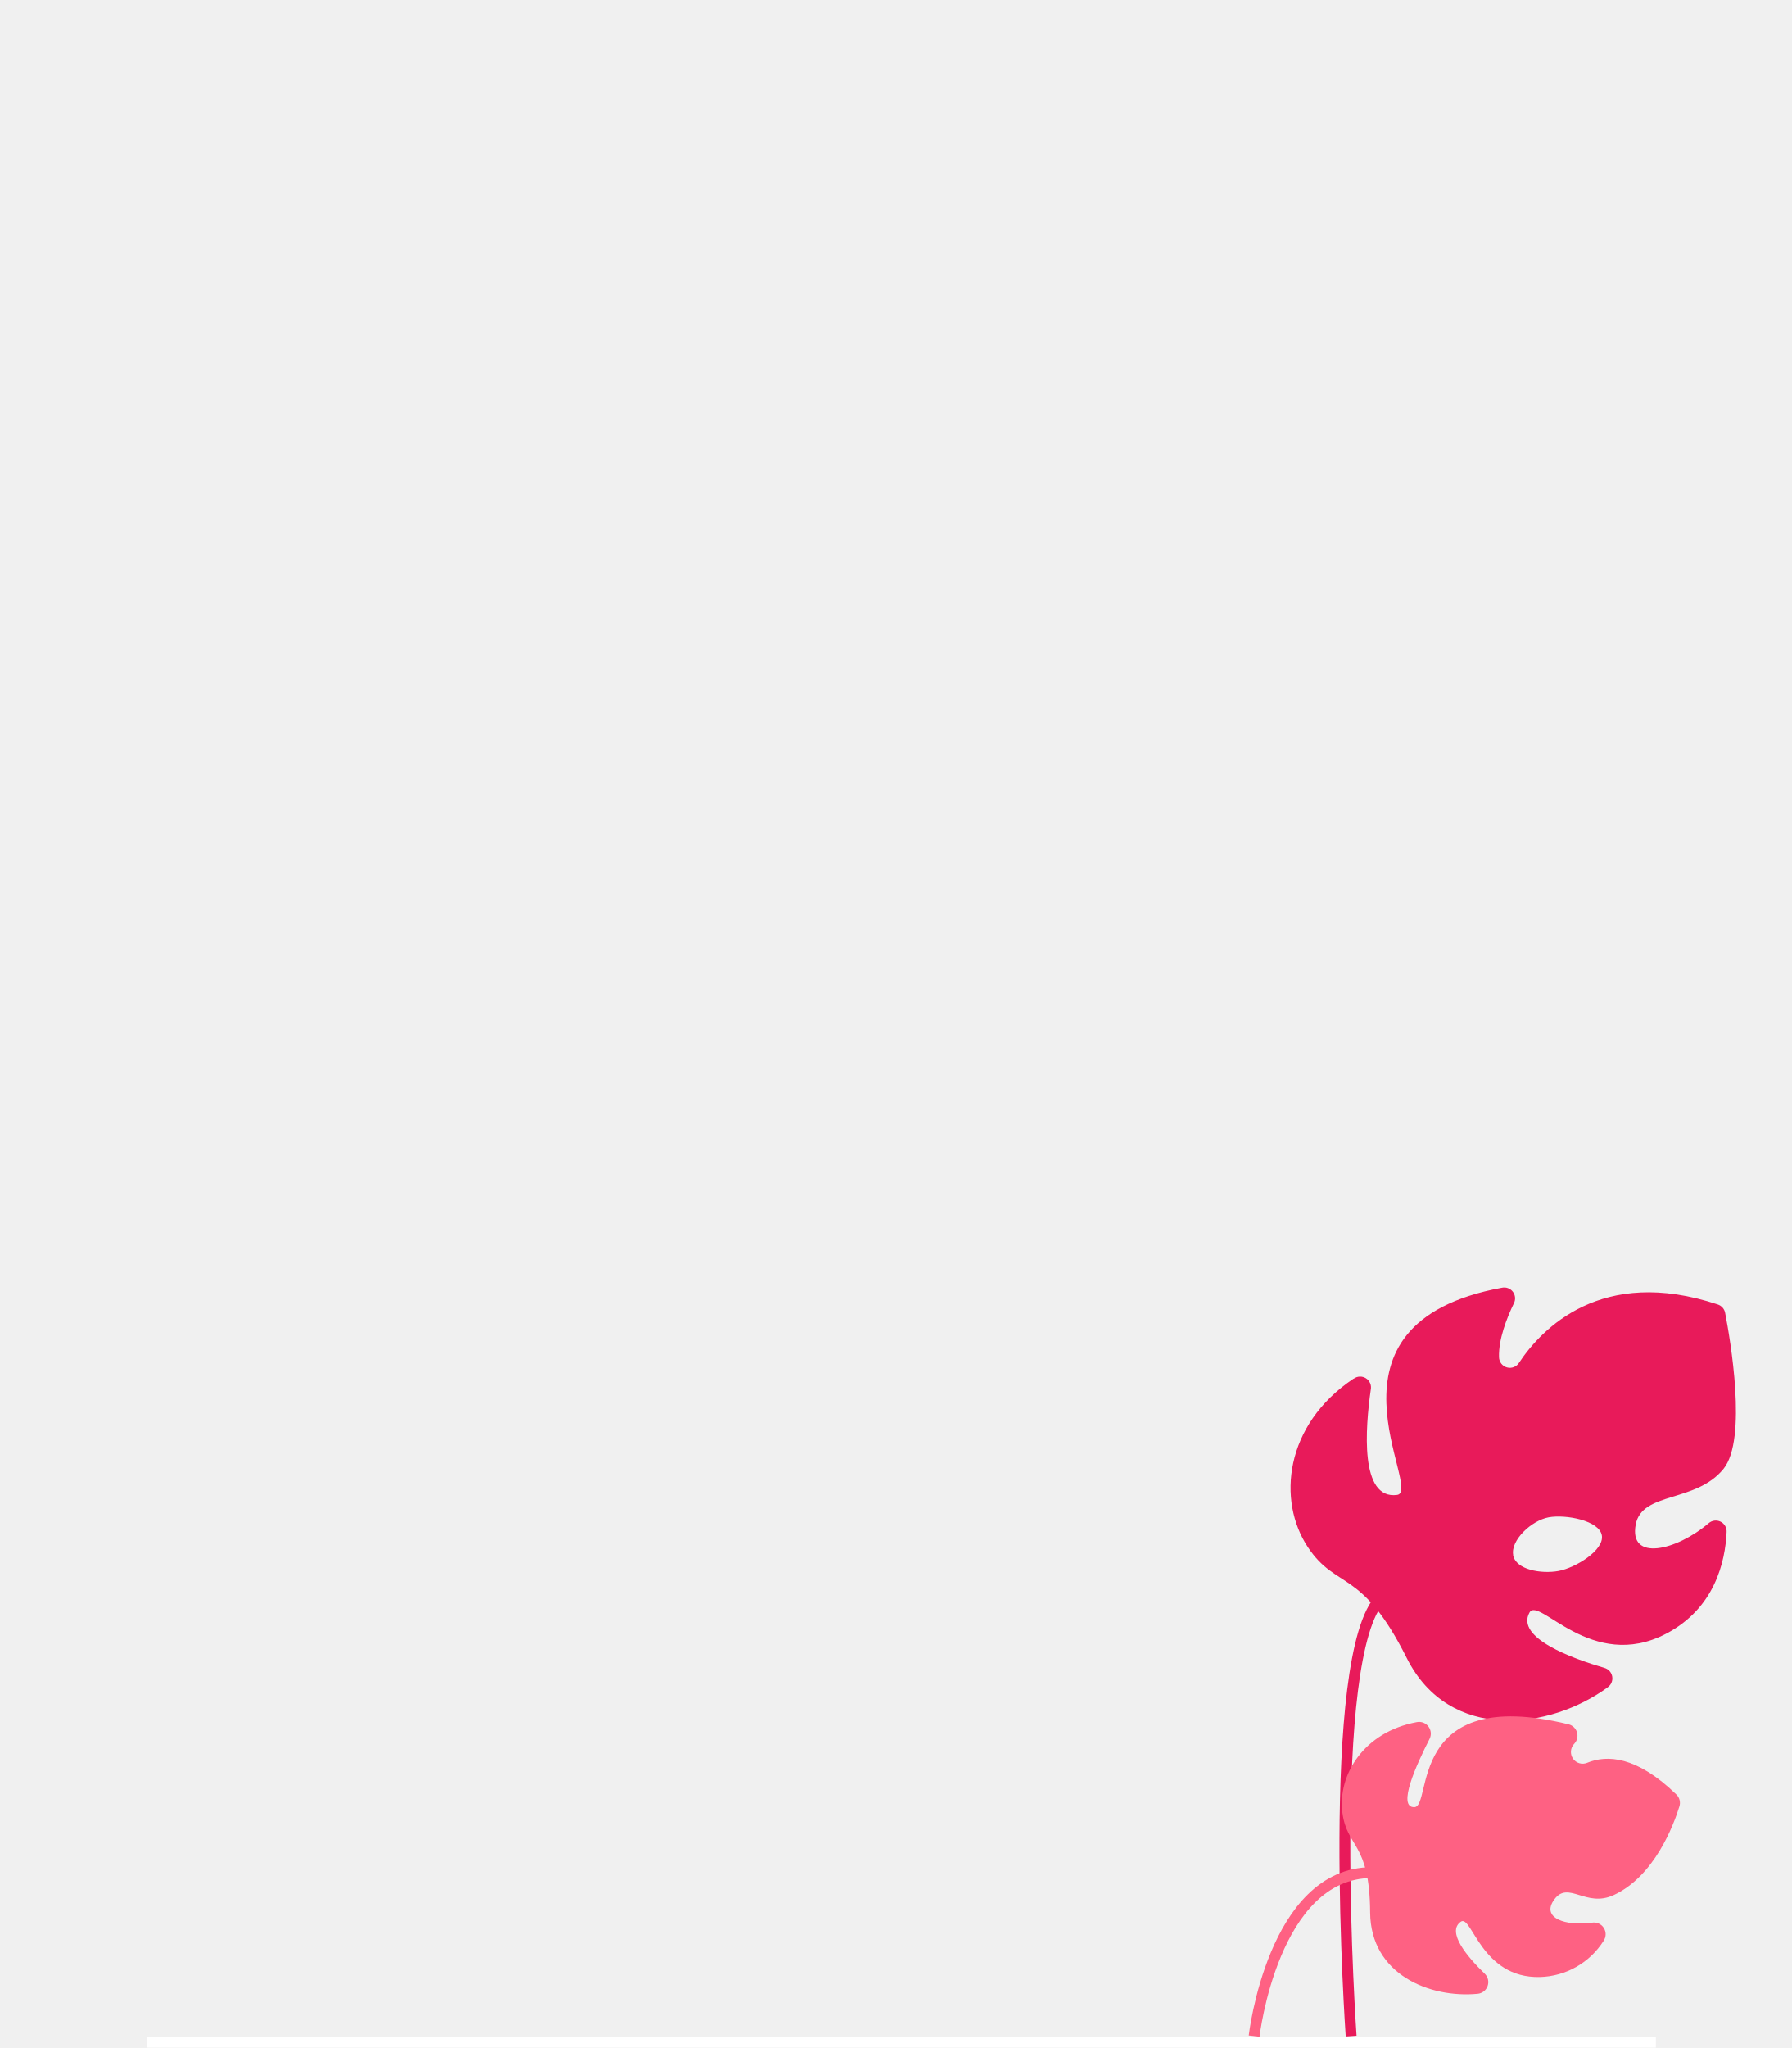
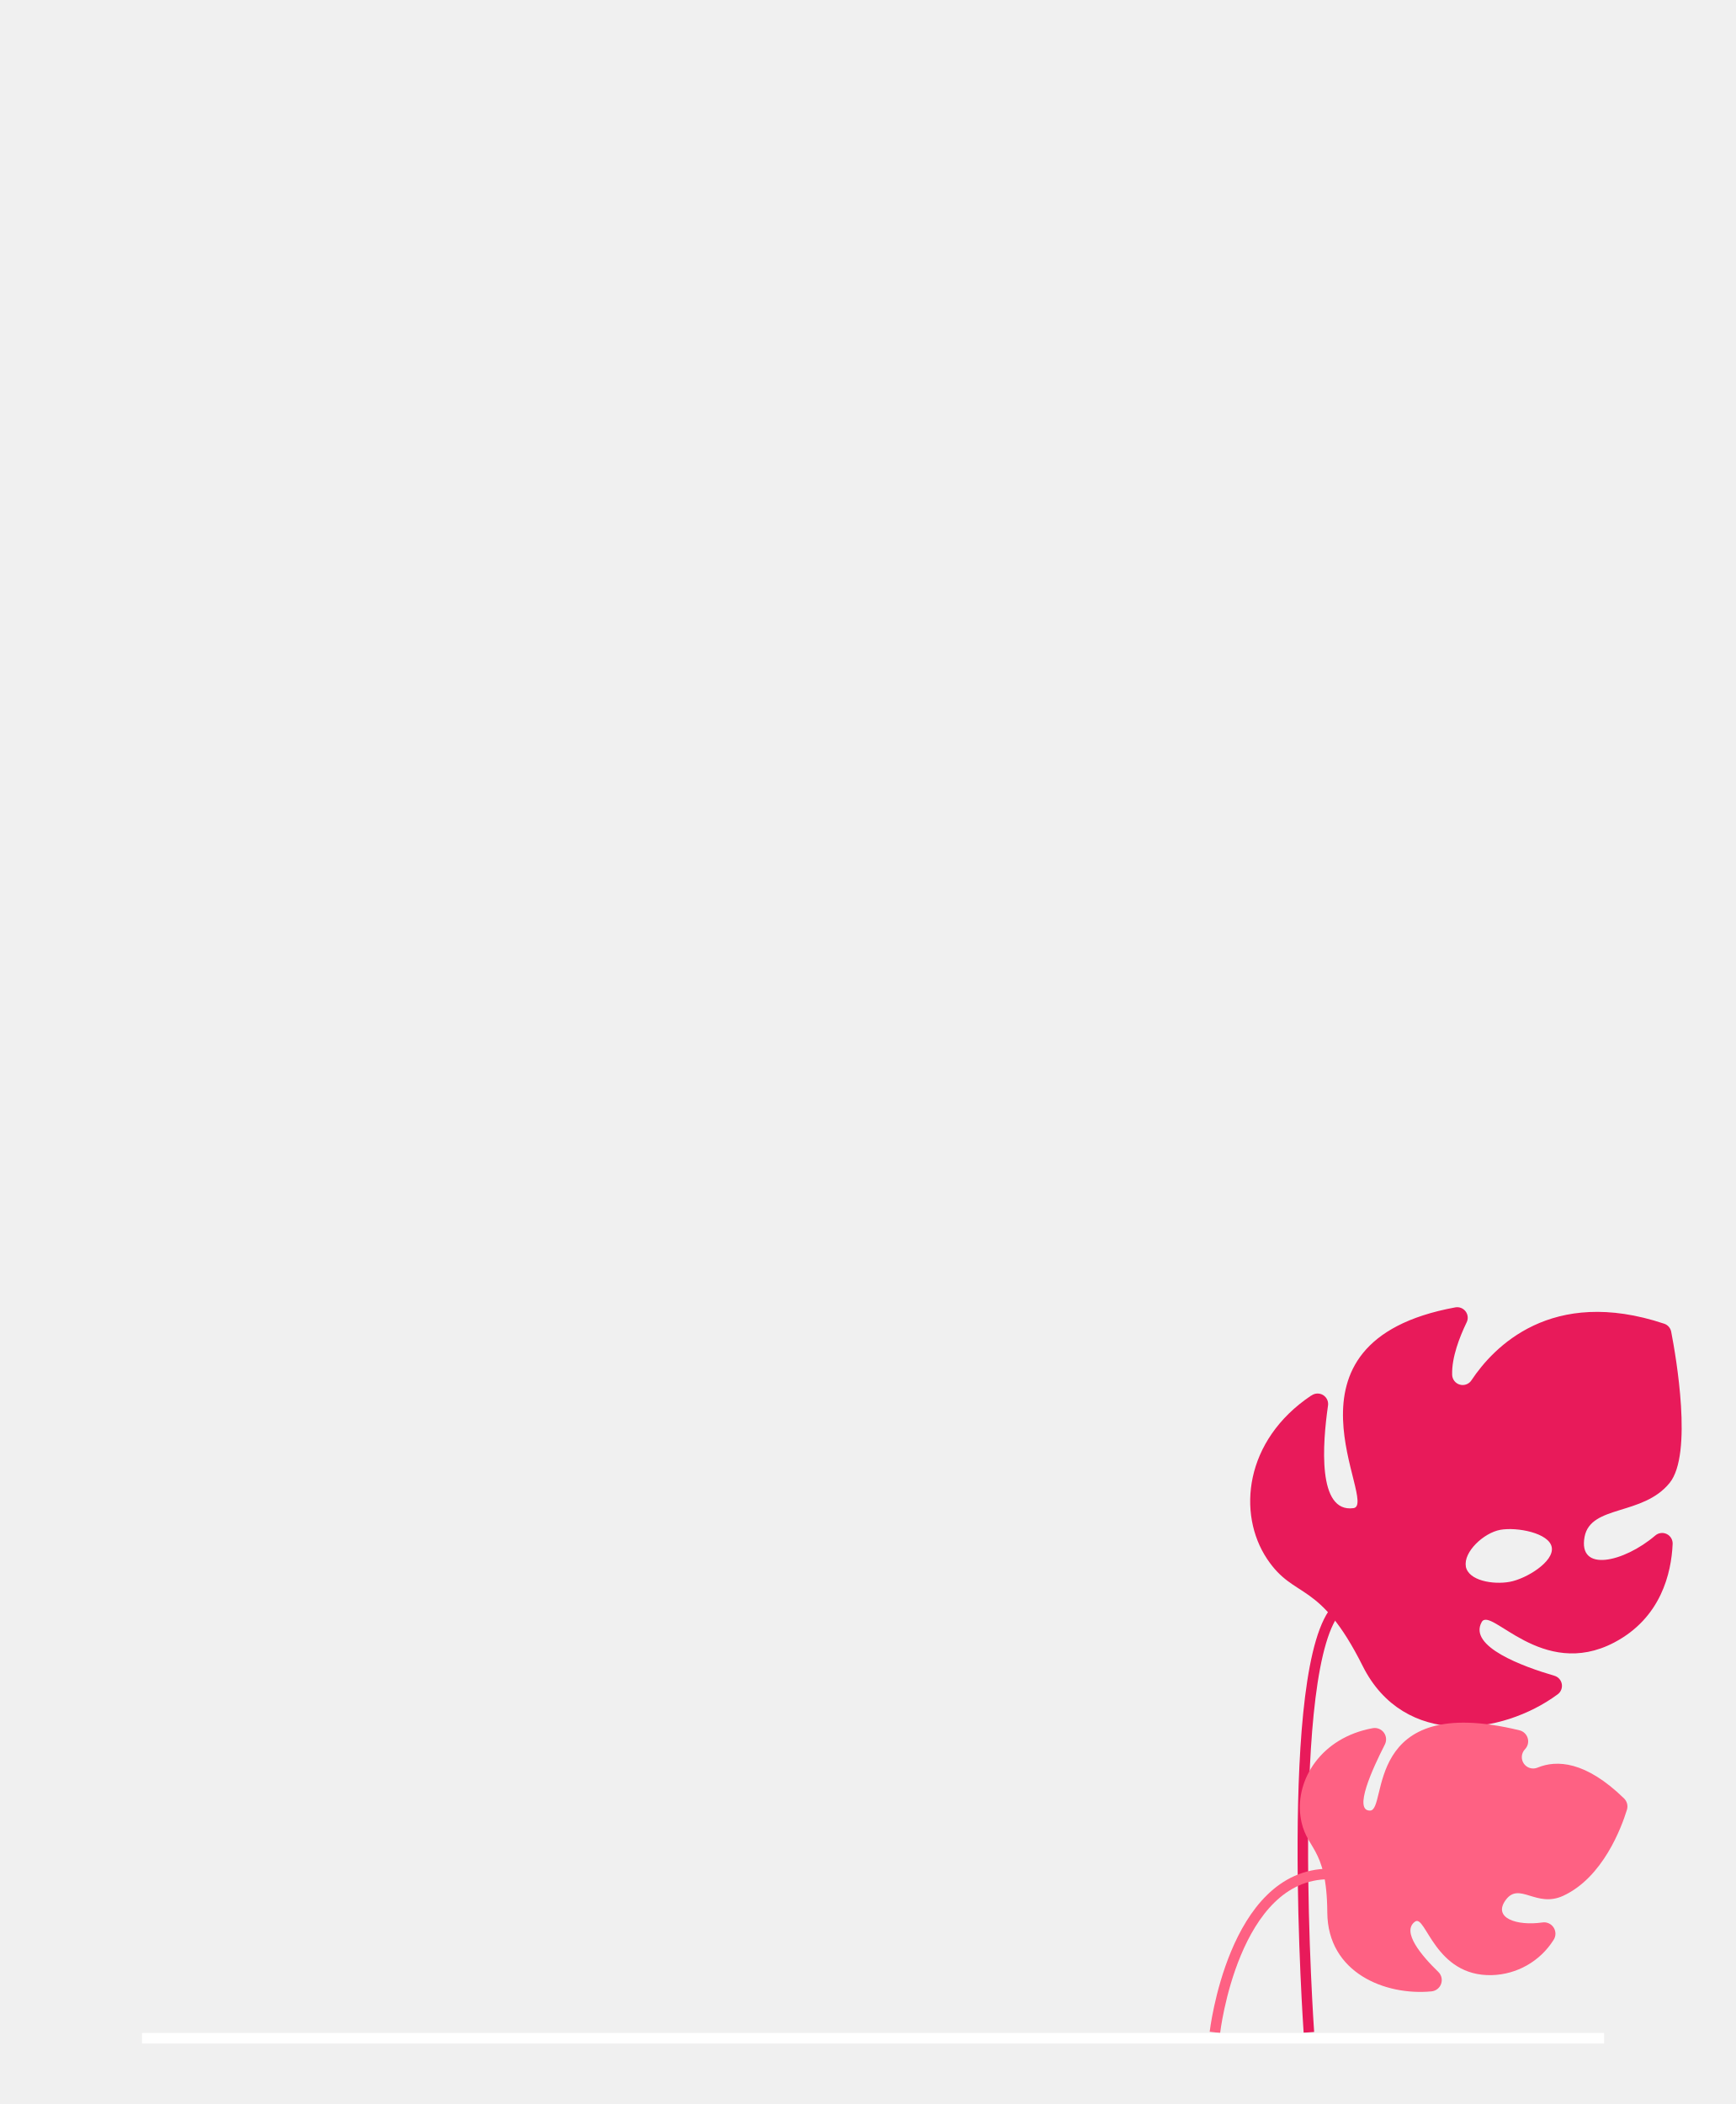
- <svg xmlns="http://www.w3.org/2000/svg" width="350" height="400" viewBox="0 0 330 175" fill="none">
+ <svg xmlns="http://www.w3.org/2000/svg" width="330" height="400" viewBox="0 0 330 175" fill="none">
  <defs>
    <path id="moveSuitcase" d="M157.174 49.082C181.364 39.842 186.974 33.242 186.594 28.642C185.354 13.512 116.904 -10.138 74.174 22.082C71.244 24.292 42.514 46.602 45.174 76.082C48.714 115.262 105.004 137.232 120.874 143.432C174.524 164.372 215.304 152.222 222.654 170.612C225.544 177.862 223.434 190.302 201.174 213.082" fill="none" stroke="#000" stroke-miterlimit="10" />
  </defs>
  <g id="leaf1">
    <path d="M249.34 152.82C249.665 152.58 250.054 152.444 250.458 152.43C250.861 152.415 251.26 152.524 251.601 152.74C251.942 152.956 252.209 153.271 252.368 153.642C252.526 154.013 252.569 154.424 252.49 154.82C251.49 161.82 250.42 175.15 257.34 174.22C262.28 173.56 240.69 142.69 276.66 136.06C277.032 135.982 277.418 136.011 277.773 136.145C278.129 136.278 278.439 136.51 278.667 136.813C278.896 137.116 279.034 137.478 279.064 137.856C279.095 138.235 279.017 138.614 278.84 138.95C277.52 141.69 276.01 145.56 276.11 148.85C276.118 149.283 276.266 149.702 276.533 150.044C276.8 150.386 277.171 150.632 277.589 150.744C278.008 150.857 278.452 150.831 278.854 150.67C279.256 150.508 279.595 150.221 279.82 149.85C283.92 143.7 294.92 131.99 316.41 139.15C316.753 139.261 317.059 139.463 317.297 139.734C317.535 140.005 317.695 140.335 317.76 140.69C318.69 145.49 321.89 163.93 317.47 169.41C312.38 175.72 302.47 173.55 301.29 179.66C299.99 186.57 308.8 184.48 314.71 179.44C315.008 179.177 315.377 179.008 315.77 178.956C316.164 178.903 316.565 178.969 316.921 179.145C317.277 179.321 317.573 179.599 317.77 179.943C317.968 180.288 318.058 180.684 318.03 181.08C317.78 186.53 315.85 195.08 306.91 199.77C293.13 206.98 283.43 192.77 281.72 195.89C279.13 200.55 289.66 204.36 295.5 206.07C295.871 206.168 296.206 206.371 296.465 206.654C296.725 206.938 296.896 207.29 296.961 207.669C297.025 208.047 296.979 208.436 296.828 208.789C296.677 209.143 296.428 209.445 296.11 209.66C285.59 217.4 266.98 219.94 259.11 204.25C250.81 187.66 246.18 191.76 240.92 183.87C235.21 175.3 236.59 161.33 249.3 152.82H249.34ZM278.7 185.29C279.2 188.02 283.9 188.8 287.05 188.23C290.2 187.66 295.52 184.4 295.05 181.67C294.58 178.94 288.43 177.77 285.27 178.34C282.11 178.91 278.22 182.56 278.72 185.29" fill="#E81A5A">
      <animateTransform attributeName="transform" type="rotate" values="0 255 180; -3 255 180; 2 255 180; -1 255 180; 1 255 180; 0 255 180" keySplines=".19,.88,.68,.96;                     .19,.88,.68,.96;                     .19,.88,.68,.96;                     .19,.88,.68,.96;                     .19,.88,.68,.96" dur="3s" repeatCount="indefinite" />
    </path>
    <path d="M248.87 273.88C248.87 273.88 243.96 203.61 254.41 193.16" stroke="#E81A5A" stroke-width="2" stroke-miterlimit="10" />
  </g>
  <g id="clouds" style="opacity: 0" transform="translate(50, 0)">
    <path d="M51.31 23.72H91.08" stroke="white" stroke-width="2" stroke-miterlimit="10" stroke-linecap="round" />
    <path d="M71.09 13.45H43.73C43.73 10.161 42.424 7.007 40.098 4.682C37.773 2.356 34.619 1.05 31.33 1.05C28.041 1.05 24.887 2.356 22.562 4.682C20.236 7.007 18.93 10.161 18.93 13.45H1" stroke="white" stroke-width="2" stroke-miterlimit="10" stroke-linecap="round" />
    <path d="M79.35 13.45H101.55" stroke="white" stroke-width="2" stroke-miterlimit="10" stroke-linecap="round" />
    <path d="M258 91.28H297.78" stroke="white" stroke-width="2" stroke-miterlimit="10" stroke-linecap="round" />
    <path d="M286.05 81H308.25" stroke="white" stroke-width="2" stroke-miterlimit="10" stroke-linecap="round" />
    <path d="M221.64 65H202.19C202.068 56.896 199.175 49.078 193.994 42.846C188.812 36.614 181.654 32.344 173.708 30.744C165.763 29.144 157.51 30.312 150.32 34.054C143.131 37.795 137.439 43.885 134.19 51.31C130.247 49.121 125.809 47.982 121.3 48C115.938 48.018 110.705 49.649 106.282 52.681C101.859 55.713 98.451 60.005 96.5 65H81.35C78.565 65 75.894 66.106 73.925 68.075C71.956 70.044 70.85 72.715 70.85 75.5C70.85 78.285 71.956 80.956 73.925 82.925C75.894 84.894 78.565 86 81.35 86H221.65C224.435 86 227.105 84.894 229.075 82.925C231.044 80.956 232.15 78.285 232.15 75.5C232.15 72.715 231.044 70.044 229.075 68.075C227.105 66.106 224.435 65 221.65 65" fill="white" />
    <animate attributeType="CSS" attributeName="opacity" to="1" dur="0.5s" begin="3.8s" fill="freeze" />
    <animateTransform id="translateClouds" attributeName="transform" type="translate" to="0,0" dur="0.3s" begin="3.7s" fill="freeze" />
    <animateTransform id="cloudsTranslateToTop" attributeName="transform" type="translate" to="0,-100" dur="0.5s" begin="moveSuitCase.begin + 0.6s" fill="freeze" />
    <animate attributeType="CSS" attributeName="opacity" to="0" dur="0.1s" begin="cloudsTranslateToTop.begin + 0.1s" fill="freeze" />
  </g>
  <g id="suitcase" transform="scale(0,0)">
    <g transform="translate(-70,-185)">
      <path d="M105.76 247.09C106.695 247.087 107.592 246.715 108.253 246.053C108.915 245.392 109.287 244.495 109.29 243.56V238.49C109.29 237.554 108.918 236.656 108.256 235.994C107.594 235.332 106.696 234.96 105.76 234.96C104.824 234.96 103.926 235.332 103.264 235.994C102.602 236.656 102.23 237.554 102.23 238.49V243.56C102.235 244.495 102.609 245.389 103.27 246.05C103.931 246.711 104.825 247.085 105.76 247.09Z" fill="#A67EE5" />
      <path d="M105.76 247.09C106.695 247.087 107.592 246.715 108.253 246.053C108.915 245.392 109.287 244.495 109.29 243.56V238.49C109.29 237.554 108.918 236.656 108.256 235.994C107.594 235.332 106.696 234.96 105.76 234.96C104.824 234.96 103.926 235.332 103.264 235.994C102.602 236.656 102.23 237.554 102.23 238.49V243.56C102.235 244.495 102.609 245.389 103.27 246.05C103.931 246.711 104.825 247.085 105.76 247.09V247.09Z" stroke="white" stroke-width="2" stroke-miterlimit="10" />
      <path d="M30.22 247.09C31.155 247.087 32.052 246.715 32.713 246.053C33.375 245.392 33.747 244.495 33.75 243.56V238.49C33.75 237.554 33.378 236.656 32.716 235.994C32.054 235.332 31.156 234.96 30.22 234.96C29.284 234.96 28.386 235.332 27.724 235.994C27.062 236.656 26.69 237.554 26.69 238.49V243.56C26.693 244.495 27.065 245.392 27.727 246.053C28.388 246.715 29.285 247.087 30.22 247.09Z" fill="#A67EE5" />
      <path d="M30.22 247.09C31.155 247.087 32.052 246.715 32.713 246.053C33.375 245.392 33.747 244.495 33.75 243.56V238.49C33.75 237.554 33.378 236.656 32.716 235.994C32.054 235.332 31.156 234.96 30.22 234.96C29.284 234.96 28.386 235.332 27.724 235.994C27.062 236.656 26.69 237.554 26.69 238.49V243.56C26.693 244.495 27.065 245.392 27.727 246.053C28.388 246.715 29.285 247.087 30.22 247.09V247.09Z" stroke="white" stroke-width="2" stroke-miterlimit="10" />
      <path d="M24.79 238.5H99.29C102.298 238.492 105.18 237.294 107.307 235.167C109.434 233.04 110.632 230.158 110.64 227.15V161.07C110.632 158.062 109.434 155.18 107.307 153.053C105.18 150.926 102.298 149.728 99.29 149.72H24.79C21.782 149.728 18.9 150.926 16.773 153.053C14.646 155.18 13.448 158.062 13.44 161.07V227.15C13.448 230.158 14.646 233.04 16.773 235.167C18.9 237.294 21.782 238.492 24.79 238.5Z" fill="#A67EE5" />
      <path d="M99.29 149.73H24.79C18.522 149.73 13.44 154.812 13.44 161.08V227.16C13.44 233.428 18.522 238.51 24.79 238.51H99.29C105.558 238.51 110.64 233.428 110.64 227.16V161.08C110.64 154.812 105.558 149.73 99.29 149.73Z" stroke="white" stroke-width="2" stroke-miterlimit="10" />
      <path d="M53.13 137.36H85.53C86.611 137.363 87.647 137.793 88.412 138.558C89.177 139.322 89.607 140.359 89.61 141.44V157.44C89.61 157.756 89.485 158.058 89.261 158.281C89.038 158.505 88.736 158.63 88.42 158.63H85.72C85.404 158.63 85.102 158.505 84.879 158.281C84.655 158.058 84.53 157.756 84.53 157.44V143.07C84.53 142.733 84.396 142.41 84.158 142.172C83.92 141.934 83.597 141.8 83.26 141.8H55.4C55.063 141.8 54.74 141.934 54.502 142.172C54.264 142.41 54.13 142.733 54.13 143.07V157.45C54.13 157.766 54.005 158.068 53.781 158.291C53.558 158.515 53.256 158.64 52.94 158.64H50.24C49.924 158.64 49.622 158.515 49.398 158.291C49.175 158.068 49.05 157.766 49.05 157.45V141.45C49.055 140.368 49.488 139.332 50.254 138.567C51.02 137.803 52.058 137.373 53.14 137.37" fill="#A67EE5" />
      <path d="M53.13 137.36H85.53C86.611 137.363 87.647 137.793 88.412 138.558C89.177 139.322 89.607 140.359 89.61 141.44V157.44C89.61 157.756 89.485 158.058 89.261 158.281C89.038 158.505 88.736 158.63 88.42 158.63H85.72C85.404 158.63 85.102 158.505 84.879 158.281C84.655 158.058 84.53 157.756 84.53 157.44V143.07C84.53 142.733 84.396 142.41 84.158 142.172C83.92 141.934 83.597 141.8 83.26 141.8H55.4C55.063 141.8 54.74 141.934 54.502 142.172C54.264 142.41 54.13 142.733 54.13 143.07V157.45C54.13 157.766 54.005 158.068 53.781 158.291C53.558 158.515 53.256 158.64 52.94 158.64H50.24C49.924 158.64 49.622 158.515 49.398 158.291C49.175 158.068 49.05 157.766 49.05 157.45V141.45C49.053 140.368 49.483 139.331 50.247 138.564C51.012 137.798 52.048 137.365 53.13 137.36Z" stroke="white" stroke-width="2" stroke-miterlimit="10" />
      <path d="M39.21 238.5H113.71C116.718 238.492 119.6 237.294 121.727 235.167C123.854 233.04 125.052 230.158 125.06 227.15V161.07C125.052 158.062 123.854 155.18 121.727 153.053C119.6 150.926 116.718 149.728 113.71 149.72H39.21C36.204 149.731 33.324 150.93 31.2 153.057C29.075 155.183 27.878 158.064 27.87 161.07V227.15C27.881 230.157 29.08 233.038 31.206 235.164C33.332 237.29 36.213 238.489 39.22 238.5" fill="#A67EE5" />
      <path d="M39.21 238.5H113.71C116.718 238.492 119.6 237.294 121.727 235.167C123.854 233.04 125.052 230.158 125.06 227.15V161.07C125.052 158.062 123.854 155.18 121.727 153.053C119.6 150.926 116.718 149.728 113.71 149.72H39.21C36.204 149.731 33.324 150.93 31.2 153.057C29.075 155.183 27.878 158.064 27.87 161.07V227.15C27.881 230.155 29.078 233.035 31.202 235.161C33.327 237.286 36.205 238.487 39.21 238.5V238.5Z" stroke="white" stroke-width="2" stroke-miterlimit="10" />
      <path d="M108.1 170.64H44.84" stroke="white" stroke-width="2" stroke-miterlimit="10" stroke-linecap="round" />
      <path d="M108.1 194.12H44.84" stroke="white" stroke-width="2" stroke-miterlimit="10" stroke-linecap="round" />
      <path d="M108.1 217.59H44.84" stroke="white" stroke-width="2" stroke-miterlimit="10" stroke-linecap="round" />
      <path d="M21.99 171.89H22.66V216.35H21.99C21.059 216.347 20.167 215.977 19.507 215.32C18.848 214.662 18.475 213.771 18.47 212.84V175.41C18.47 174.948 18.561 174.49 18.738 174.063C18.915 173.636 19.174 173.248 19.501 172.921C19.828 172.594 20.216 172.335 20.643 172.158C21.07 171.981 21.528 171.89 21.99 171.89Z" fill="#A67EE5" />
      <path d="M21.99 171.89H22.66V216.35H21.99C21.059 216.347 20.167 215.977 19.507 215.32C18.848 214.662 18.475 213.771 18.47 212.84V175.41C18.47 174.476 18.841 173.581 19.501 172.921C20.161 172.261 21.056 171.89 21.99 171.89V171.89Z" stroke="white" stroke-width="2" stroke-miterlimit="10" />
    </g>
    <g transform="translate(-70,-185)">
      <path d="M69.34 137.08L13.75 57.25" stroke="white" stroke-width="2" stroke-linecap="round" stroke-linejoin="round" />
      <path d="M69.34 137.08L50.8 57.25" stroke="white" stroke-width="2" stroke-linecap="round" stroke-linejoin="round" />
      <path d="M87.86 57.25L69.34 137.08" stroke="white" stroke-width="2" stroke-linecap="round" stroke-linejoin="round" />
      <path d="M124.92 57.25L69.34 137.08" stroke="white" stroke-width="2" stroke-linecap="round" stroke-linejoin="round" />
      <path d="M69.33 1.65C84.06 1.661 98.184 7.518 108.598 17.936C119.012 28.354 124.865 42.48 124.87 57.21C124.87 50.45 116.57 44.96 106.34 44.96C96.11 44.96 88.03 50.31 87.82 56.96C87.82 57.04 87.82 57.13 87.82 57.22C87.82 50.46 79.52 44.97 69.29 44.97C59.06 44.97 50.75 50.46 50.75 57.22C50.75 57.13 50.75 57.05 50.75 56.96C50.53 50.32 42.33 44.96 32.23 44.96C22.13 44.96 13.71 50.45 13.71 57.21C13.709 49.91 15.146 42.68 17.939 35.935C20.732 29.19 24.827 23.061 29.989 17.899C35.151 12.737 41.28 8.642 48.025 5.849C54.77 3.056 61.999 1.619 69.3 1.62L69.33 1.65ZM69.3 -0.04C54.128 -0.014 39.586 6.028 28.861 16.76C18.137 27.492 12.106 42.038 12.09 57.21C12.09 57.428 12.133 57.644 12.216 57.845C12.3 58.047 12.422 58.23 12.576 58.384C12.73 58.538 12.913 58.66 13.115 58.744C13.316 58.827 13.532 58.87 13.75 58.87C13.968 58.87 14.184 58.827 14.385 58.744C14.587 58.66 14.77 58.538 14.924 58.384C15.078 58.23 15.2 58.047 15.284 57.845C15.367 57.644 15.41 57.428 15.41 57.21C15.41 51.37 22.98 46.62 32.28 46.62C41.39 46.62 48.96 51.28 49.14 57V57.21C49.14 57.65 49.315 58.072 49.626 58.384C49.938 58.695 50.36 58.87 50.8 58.87C51.24 58.87 51.663 58.695 51.974 58.384C52.285 58.072 52.46 57.65 52.46 57.21C52.46 51.37 60.03 46.62 69.33 46.62C78.63 46.62 86.2 51.37 86.2 57.21C86.2 57.65 86.375 58.072 86.686 58.384C86.998 58.695 87.42 58.87 87.86 58.87C88.3 58.87 88.722 58.695 89.034 58.384C89.345 58.072 89.52 57.65 89.52 57.21V57C89.7 51.27 97.26 46.61 106.38 46.61C115.68 46.61 123.25 51.36 123.25 57.2C123.25 57.64 123.425 58.062 123.736 58.374C124.048 58.685 124.47 58.86 124.91 58.86C125.35 58.86 125.773 58.685 126.084 58.374C126.395 58.062 126.57 57.64 126.57 57.2C126.557 42.024 120.524 27.473 109.794 16.74C99.065 6.007 84.516 -0.031 69.34 -0.05" fill="white" />
      <path d="M69.33 1.65C79.25 1.65 87.33 22.55 87.87 56.98C88.08 50.33 96.28 44.98 106.39 44.98C116.5 44.98 124.87 50.48 124.87 57.21C124.87 42.467 119.013 28.327 108.588 17.902C98.163 7.477 84.023 1.62 69.28 1.62" fill="#E81A5A" />
      <path d="M69.32 1.65C54.583 1.65 40.449 7.503 30.026 17.922C19.603 28.341 13.745 42.473 13.74 57.21C13.74 50.45 22.04 44.96 32.26 44.96C42.48 44.96 50.56 50.31 50.78 56.96C51.3 22.53 59.39 1.64 69.31 1.64" fill="#FE6183" />
      <path d="M69.33 1.65C59.4 1.65 51.33 22.55 50.79 56.97C50.79 57.06 50.79 57.14 50.79 57.23C50.79 50.47 59.09 44.98 69.32 44.98C79.55 44.98 87.87 50.48 87.87 57.21C87.87 57.12 87.87 57.04 87.87 56.95C87.36 22.52 79.27 1.62 69.35 1.62" fill="#F7396B" />
    </g>
    <animateMotion id="moveSuitCase" dur="1.6s" fill="freeze" calcMode="linear" begin="translateClouds.begin + 1s">
      <mpath href="#moveSuitcase" />
    </animateMotion>
    <animateTransform attributeName="transform" type="scale" values="0, 0;  0.3, 0.3; 0.5,0.5; 0.7,0.7; 1,1" dur="1.6s" begin="moveSuitCase.begin + 0.2s" fill="freeze" />
    <animateTransform attributeName="transform" type="rotate" values="30; -30; 20; 18; -6.48; 0" keyTimes="0; .1; .4; .6; .8; 1" keySplines="0.33, 0, 0.67, 1;                   0.33, 0, 0.67, 1;                   0.33, 0, 0.67, 1;                   0.33, 0, 0.67, 1;                   0.17, 0, 0.83, 1;" dur="1.6s" additive="sum" begin="moveSuitCase.begin + 0.2s" />
  </g>
  <g id="leaf2">
    <path d="M308.79 229.4C309.073 229.676 309.274 230.024 309.371 230.407C309.468 230.79 309.458 231.193 309.34 231.57C308.28 235 304.76 244.42 297.24 247.91C292.11 250.29 288.91 245.21 286.32 248.68C283.73 252.15 288.42 253.68 293.24 252.99C293.656 252.922 294.083 252.977 294.469 253.149C294.854 253.32 295.181 253.601 295.408 253.956C295.636 254.311 295.755 254.726 295.75 255.147C295.744 255.569 295.616 255.98 295.38 256.33C294.122 258.319 292.394 259.968 290.349 261.131C288.303 262.294 286.002 262.936 283.65 263C272.81 263.27 271.1 251.42 269.08 252.81C266.36 254.7 270.35 259.36 273.47 262.38C273.769 262.667 273.979 263.034 274.076 263.437C274.172 263.84 274.15 264.262 274.013 264.653C273.876 265.044 273.63 265.388 273.303 265.642C272.976 265.897 272.583 266.053 272.17 266.09C263.41 266.93 252.45 262.58 252.37 251.09C252.29 238.15 248.12 239.29 247.26 232.74C246.35 225.86 251.14 217.86 261 216.05C261.397 215.978 261.805 216.018 262.18 216.166C262.555 216.314 262.881 216.563 263.122 216.887C263.362 217.211 263.507 217.595 263.54 217.997C263.574 218.398 263.494 218.801 263.31 219.16C260.9 223.89 257.31 231.76 260.49 231.72C263.95 231.72 258.91 209.14 288.92 216.46C289.282 216.549 289.615 216.731 289.886 216.987C290.157 217.243 290.357 217.565 290.467 217.921C290.577 218.278 290.592 218.657 290.512 219.021C290.432 219.385 290.259 219.722 290.01 220L289.91 220.11C289.583 220.473 289.389 220.935 289.359 221.422C289.329 221.91 289.465 222.392 289.744 222.793C290.024 223.193 290.43 223.486 290.898 223.626C291.366 223.765 291.867 223.742 292.32 223.56C295.98 222.04 301.48 222.29 308.79 229.4Z" fill="#FE6183" />
    <path d="M231 273.88C231 273.88 234.48 243.77 252.7 243.77" stroke="#FE6183" stroke-width="2" stroke-miterlimit="10" />
    <animateTransform attributeName="transform" type="rotate" values="0 235 300; 3 235 300; -2 235 300; 2 235 300; -1 235 300; 0 235 300" keySplines=".19,.88,.68,.96;                   .19,.88,.68,.96;                   .19,.88,.68,.96;                   .19,.88,.68,.96;                   .19,.88,.68,.96" repeatCount="indefinite" dur="3.3s" />
  </g>
  <path d="M27 275H305" stroke="white" stroke-width="2">
    <animate attributeName="d" to="M133 275H270" dur="0.3s" begin="3.5s" fill="freeze" />
  </path>
</svg>
